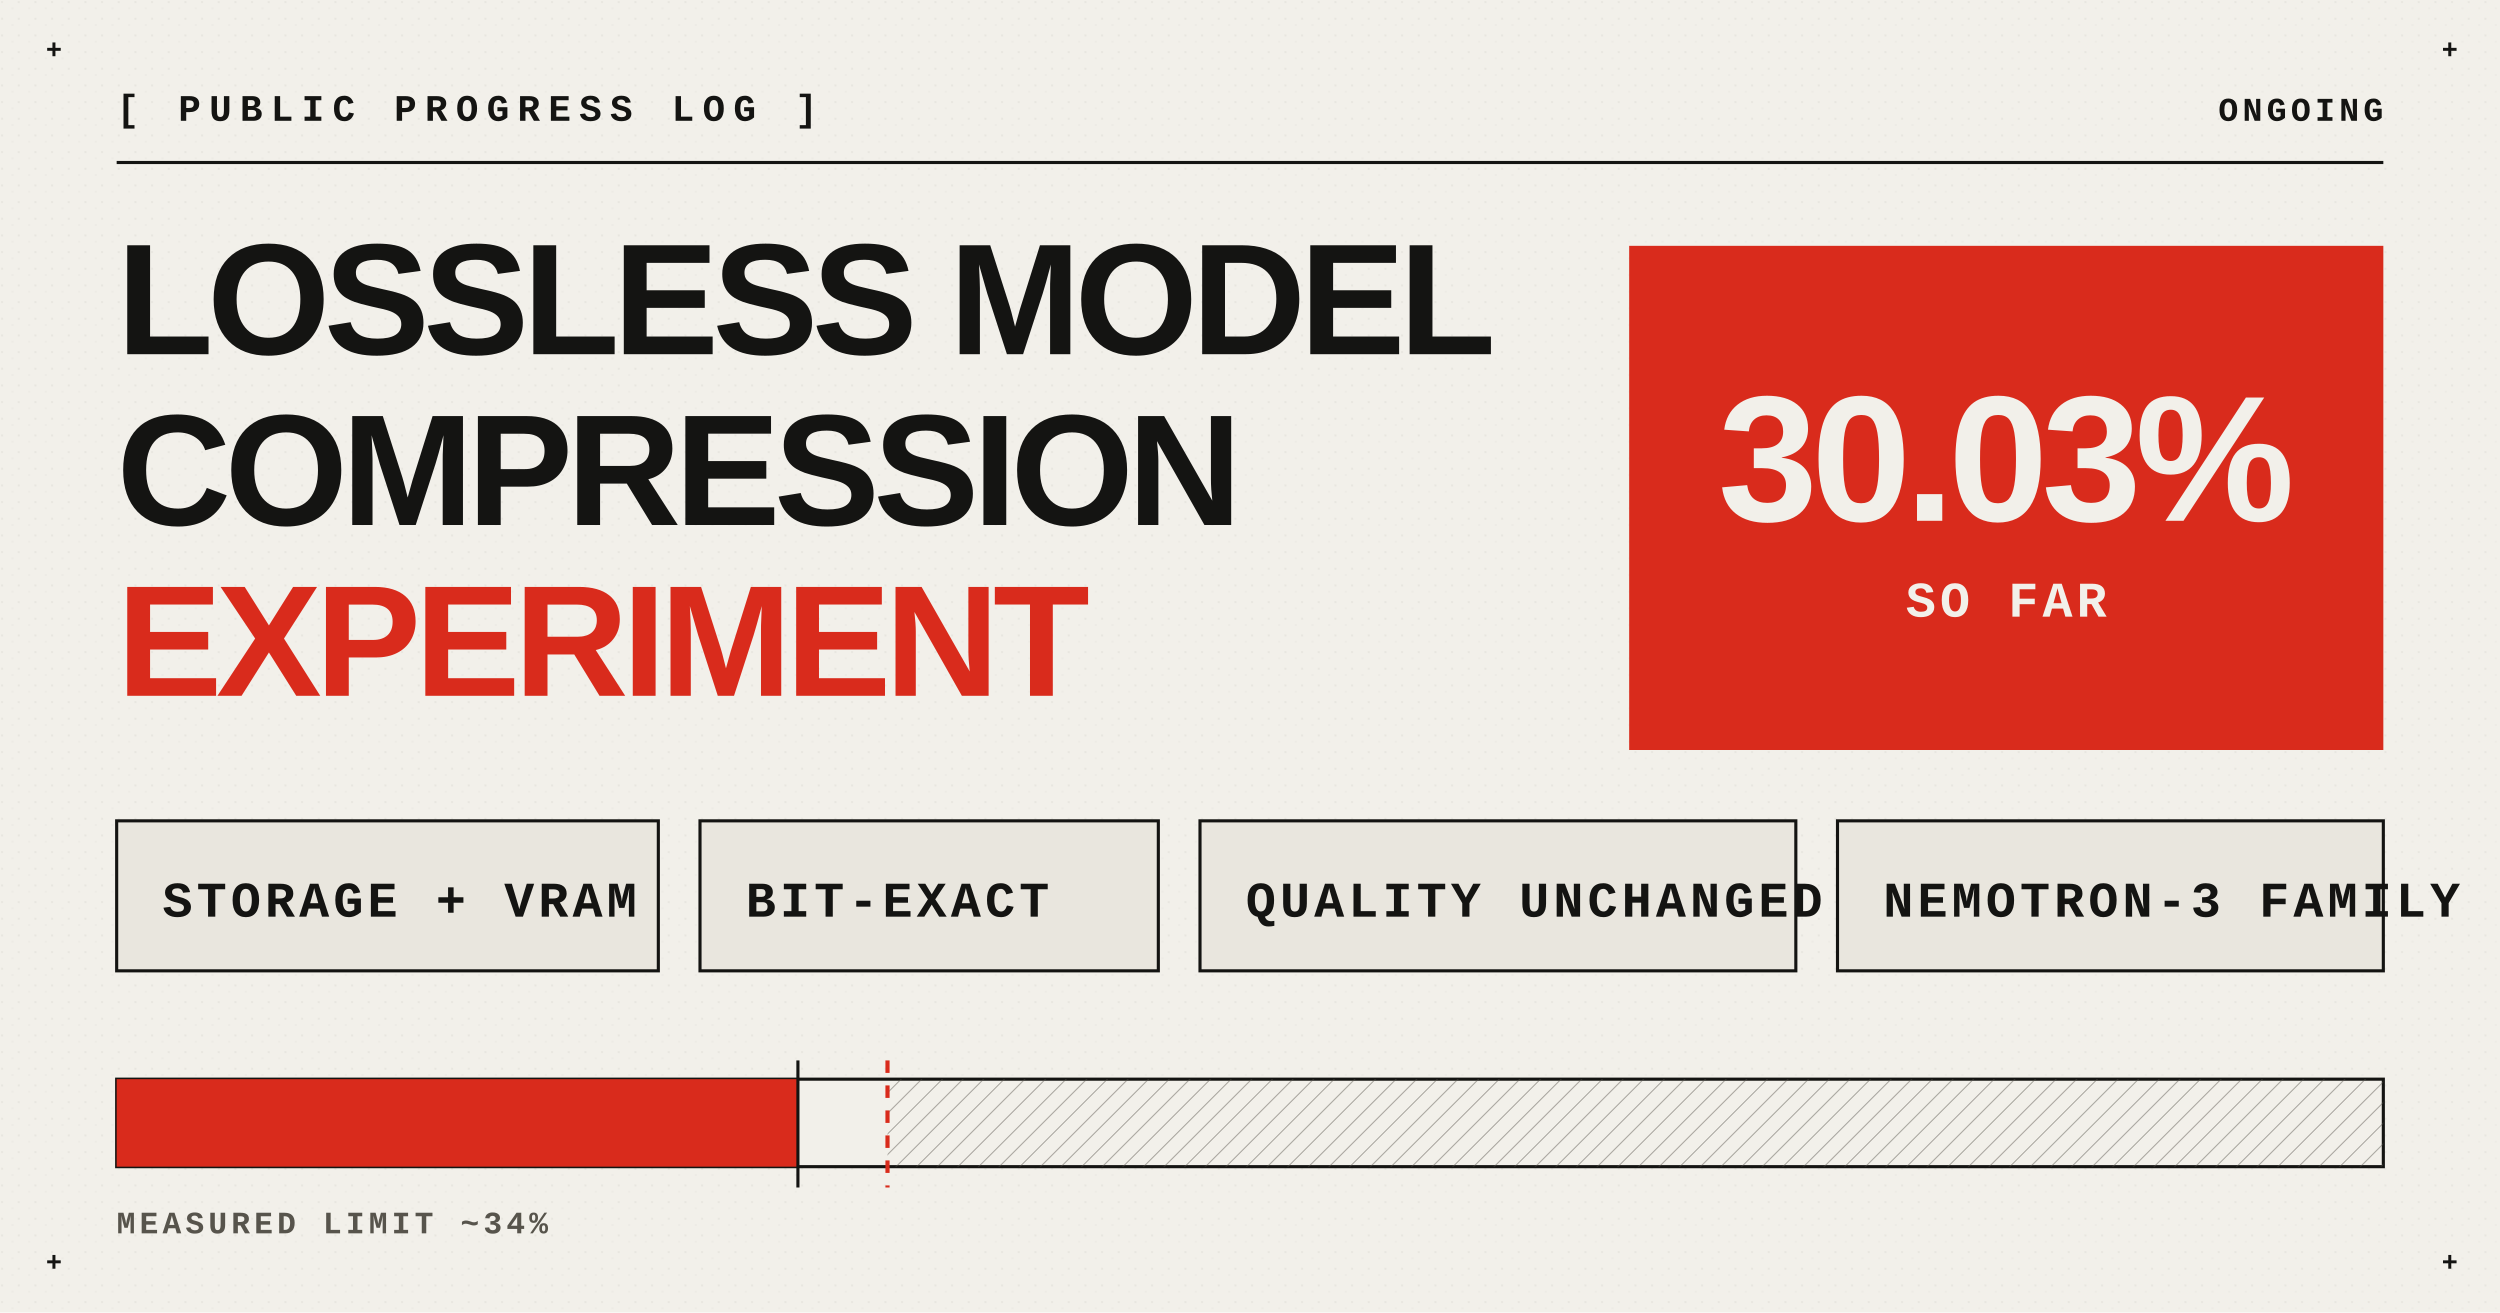
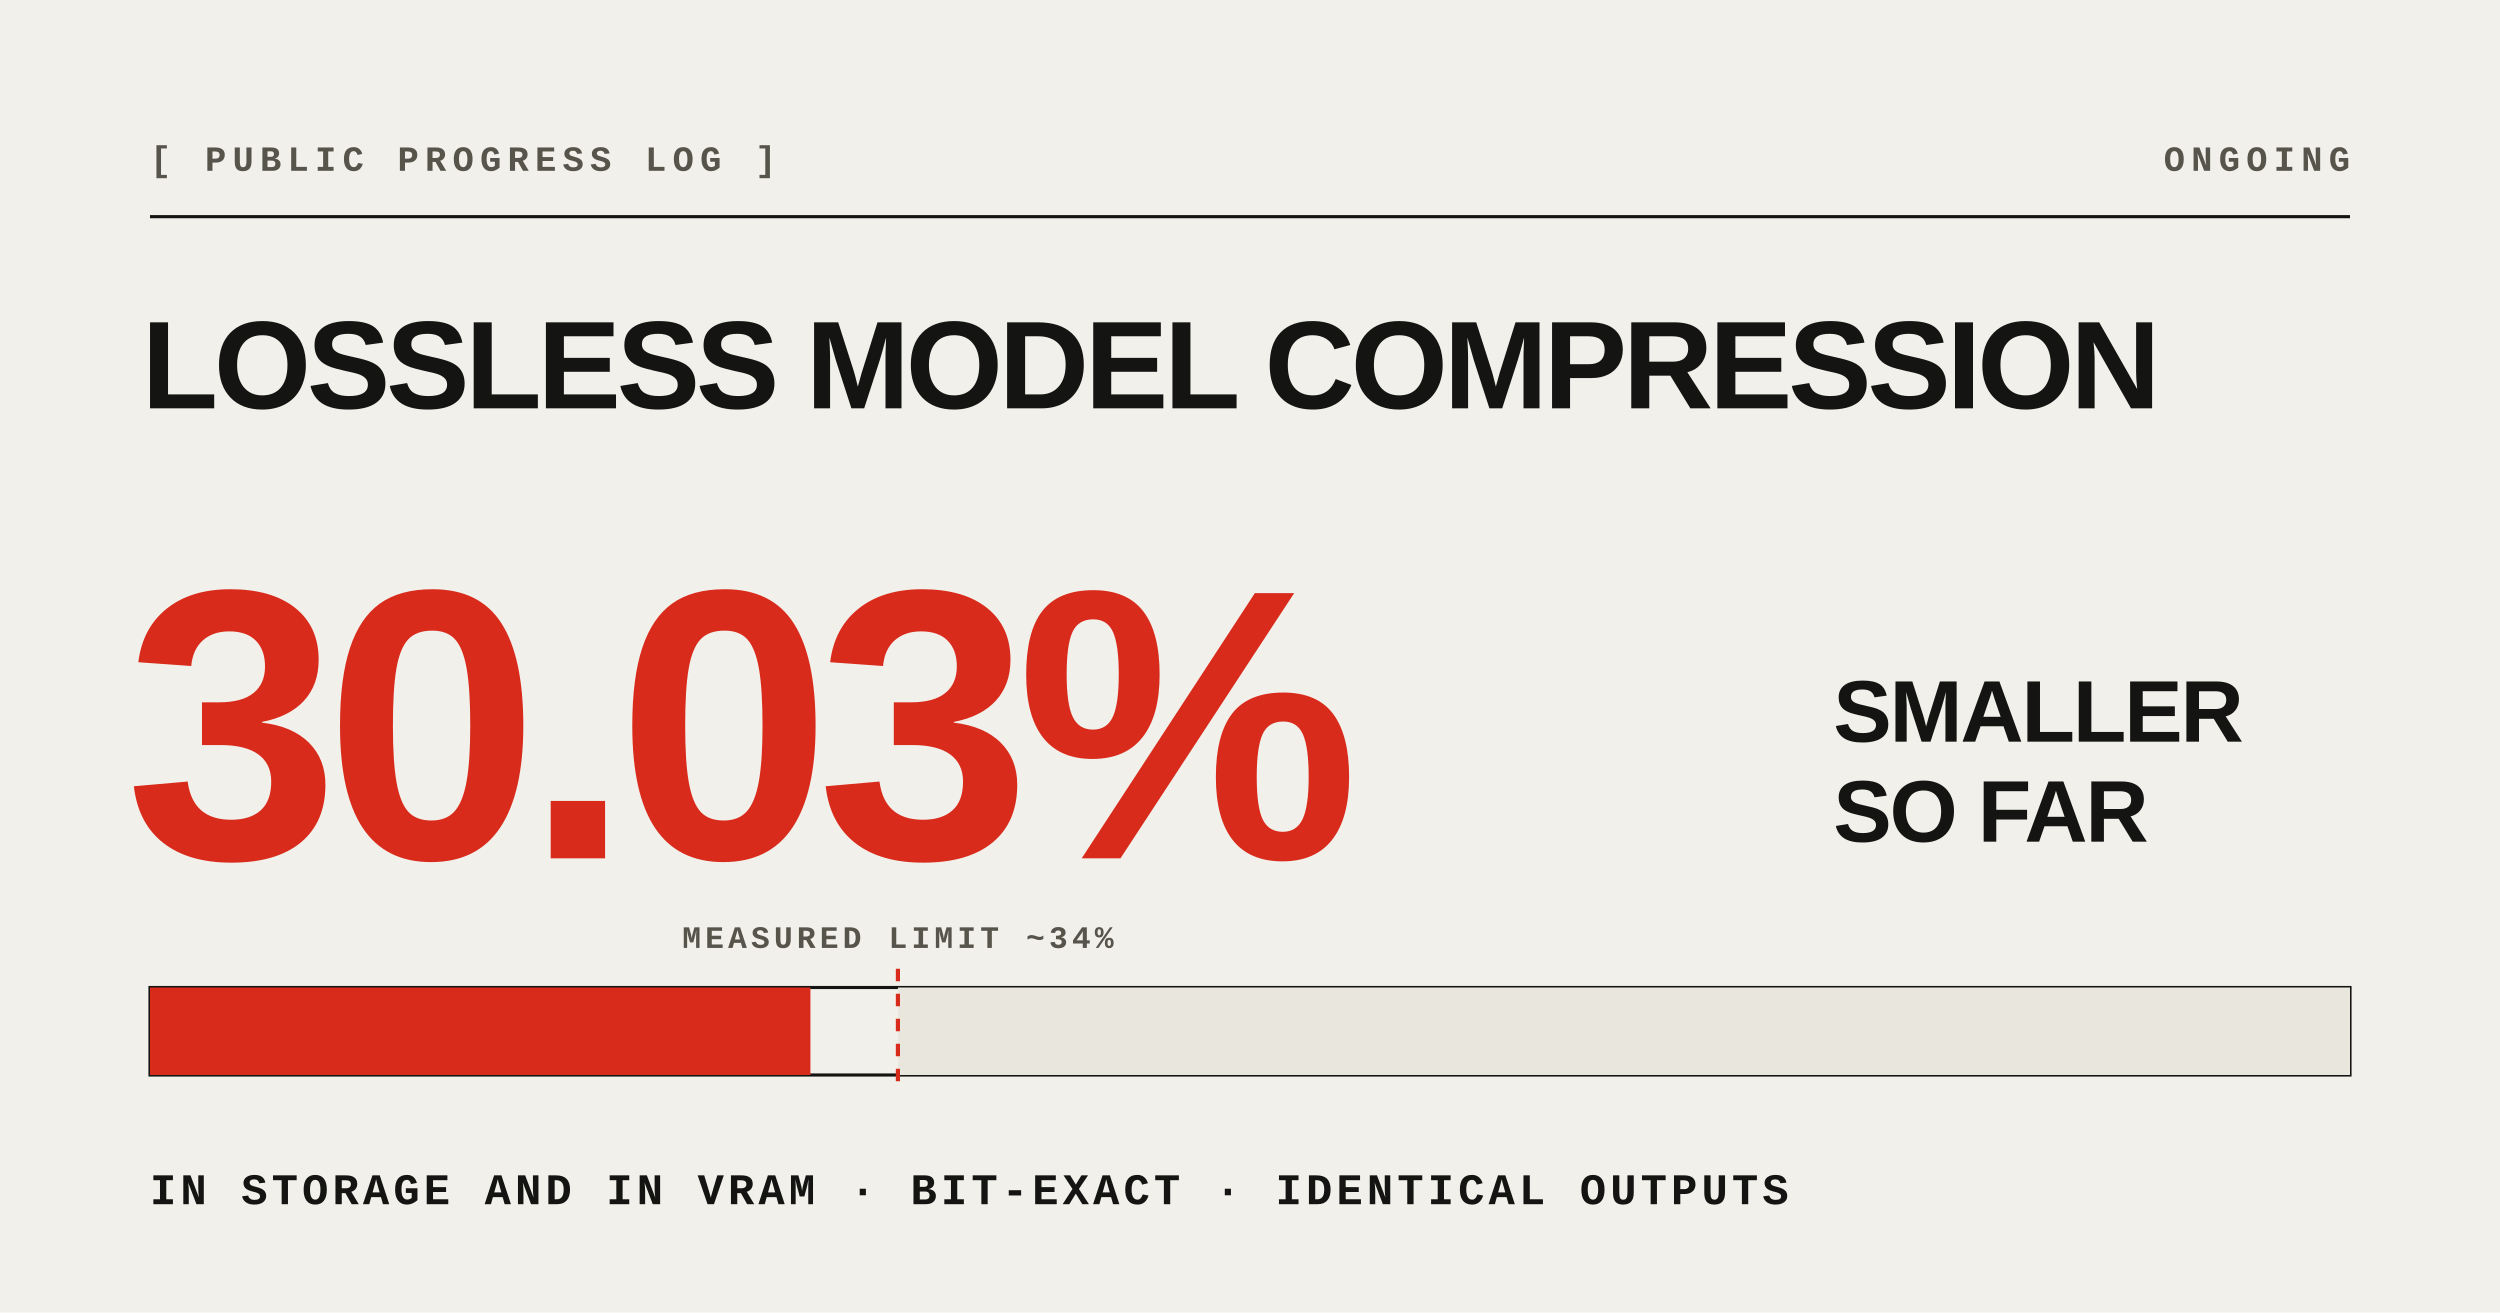
<svg xmlns="http://www.w3.org/2000/svg" width="1200" height="630" viewBox="0 0 1200 630">
  <defs>
-     <pattern id="noise" width="8" height="8" patternUnits="userSpaceOnUse">
-       <circle cx="1" cy="1" r=".55" fill="#57544C" opacity=".28" />
-       <circle cx="6" cy="4" r=".45" fill="#57544C" opacity=".2" />
-     </pattern>
-     <pattern id="hatch" width="7" height="7" patternUnits="userSpaceOnUse" patternTransform="rotate(45)">
-       <line x1="0" y1="0" x2="0" y2="7" stroke="#57544C" stroke-width="1" opacity=".55" />
-     </pattern>
    <style>
-       .paper { fill: #F2F0EA; }
-       .paper2 { fill: #E9E6DE; }
      .ink { fill: #141412; }
      .ink2 { fill: #57544C; }
      .red { fill: #D92B1C; }
      .stroke { stroke: #141412; stroke-width: 1.5; fill: none; }
-       .stroke-red { stroke: #D92B1C; stroke-width: 2; fill: none; }
-       .mono { font-family: Consolas, "Courier New", monospace; font-weight: 700; letter-spacing: 4px; }
-       .mono-small { font-family: Consolas, "Courier New", monospace; font-weight: 700; letter-spacing: 2px; }
-       .black { font-family: "Arial Black", Arial, sans-serif; font-weight: 900; letter-spacing: -3px; }
+       .mono { font-family: Consolas, "Courier New", monospace; font-weight: 700; }
+       .black { font-family: "Arial Black", Arial, sans-serif; font-weight: 900; }
    </style>
  </defs>
-   <rect class="paper" width="1200" height="630" />
-   <rect width="1200" height="630" fill="url(#noise)" opacity=".22" />
-   <text x="22" y="28" class="mono-small ink" font-size="13">+</text>
-   <text x="1172" y="28" class="mono-small ink" font-size="13">+</text>
-   <text x="22" y="610" class="mono-small ink" font-size="13">+</text>
-   <text x="1172" y="610" class="mono-small ink" font-size="13">+</text>
-   <text x="56" y="58" class="mono ink" font-size="18">[ PUBLIC PROGRESS LOG ]</text>
-   <text x="1144" y="58" text-anchor="end" class="mono-small ink" font-size="16">ONGOING</text>
-   <line x1="56" y1="78" x2="1144" y2="78" class="stroke" />
-   <text x="56" y="170" class="black ink" font-size="76">LOSSLESS MODEL</text>
-   <text x="56" y="252" class="black ink" font-size="76">COMPRESSION</text>
-   <text x="56" y="334" class="black red" font-size="76">EXPERIMENT</text>
-   <g transform="translate(782 118)">
-     <rect x="0" y="0" width="362" height="242" class="red" />
-     <text x="181" y="132" text-anchor="middle" class="black paper" font-size="86">30.03%</text>
-     <text x="181" y="178" text-anchor="middle" class="mono-small paper" font-size="24">SO FAR</text>
+   <rect width="1200" height="630" fill="#F2F0EA" />
+   <text x="72" y="82" class="mono ink2" font-size="17" letter-spacing="3">[ PUBLIC PROGRESS LOG ]</text>
+   <text x="1128" y="82" text-anchor="end" class="mono ink2" font-size="17" letter-spacing="3">ONGOING</text>
+   <line x1="72" y1="104" x2="1128" y2="104" class="stroke" />
+   <text x="68" y="196" class="black ink" font-size="60" letter-spacing="-2">LOSSLESS MODEL COMPRESSION</text>
+   <text x="60" y="412" class="black red" font-size="185" letter-spacing="-7">30.03%</text>
+   <text x="880" y="356" class="black ink" font-size="42" letter-spacing="-1">SMALLER</text>
+   <text x="880" y="404" class="black ink" font-size="42" letter-spacing="-1">SO FAR</text>
+   <g transform="translate(72 474)">
+     <rect x="0" y="0" width="1056" height="42" class="stroke" />
+     <rect x="0" y="0" width="317" height="42" class="red" />
+     <rect x="359" y="0" width="697" height="42" fill="#E9E6DE" />
+     <line x1="359" y1="-9" x2="359" y2="51" stroke="#D92B1C" stroke-width="2" stroke-dasharray="6 6" />
+     <text x="359" y="-19" text-anchor="middle" class="mono ink2" font-size="15" letter-spacing="2">MEASURED LIMIT ~34%</text>
  </g>
-   <g transform="translate(56 394)">
-     <rect x="0" y="0" width="260" height="72" class="paper2" />
-     <rect x="0" y="0" width="260" height="72" class="stroke" />
-     <text x="22" y="46" class="mono-small ink" font-size="24">STORAGE + VRAM</text>
-   </g>
-   <g transform="translate(336 394)">
-     <rect x="0" y="0" width="220" height="72" class="paper2" />
-     <rect x="0" y="0" width="220" height="72" class="stroke" />
-     <text x="22" y="46" class="mono-small ink" font-size="24">BIT-EXACT</text>
-   </g>
-   <g transform="translate(576 394)">
-     <rect x="0" y="0" width="286" height="72" class="paper2" />
-     <rect x="0" y="0" width="286" height="72" class="stroke" />
-     <text x="22" y="46" class="mono-small ink" font-size="24">QUALITY UNCHANGED</text>
-   </g>
-   <g transform="translate(882 394)">
-     <rect x="0" y="0" width="262" height="72" class="paper2" />
-     <rect x="0" y="0" width="262" height="72" class="stroke" />
-     <text x="22" y="46" class="mono-small ink" font-size="24">NEMOTRON-3 FAMILY</text>
-   </g>
-   <g transform="translate(56 518)">
-     <rect x="0" y="0" width="1088" height="42" class="paper" />
-     <rect x="0" y="0" width="1088" height="42" class="stroke" />
-     <rect x="0" y="0" width="327" height="42" class="red" />
-     <rect x="370" y="0" width="718" height="42" fill="url(#hatch)" opacity=".8" />
-     <line x1="327" y1="-9" x2="327" y2="52" class="stroke" />
-     <line x1="370" y1="-9" x2="370" y2="52" class="stroke-red" stroke-dasharray="6 6" />
-   </g>
-   <text x="56" y="592" class="mono-small ink2" font-size="15">MEASURED LIMIT ~34%</text>
+   <text x="72" y="578" class="mono ink" font-size="21" letter-spacing="2">IN STORAGE AND IN VRAM · BIT-EXACT · IDENTICAL OUTPUTS</text>
</svg>
